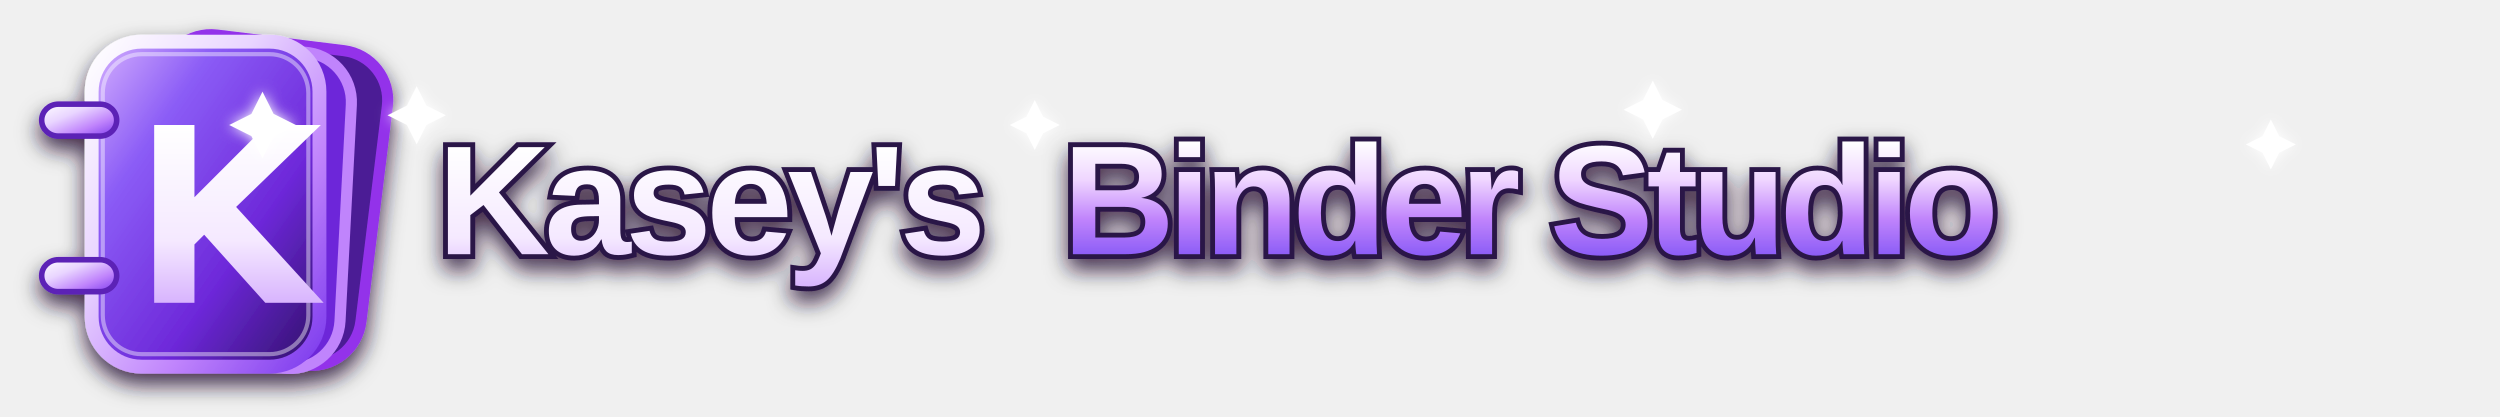
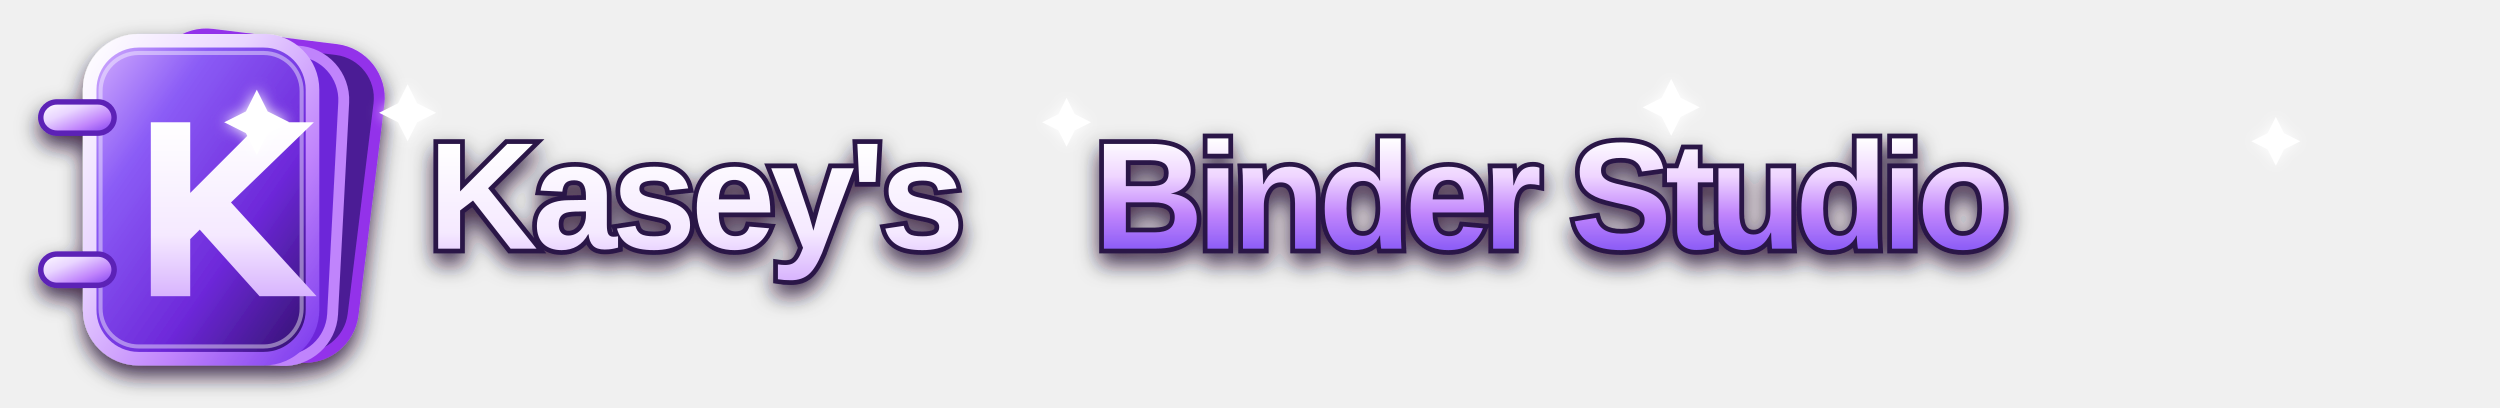
- <svg xmlns="http://www.w3.org/2000/svg" viewBox="0 0 1800 300" role="img" aria-label="Kasey's Binder Studio">
+ <svg xmlns="http://www.w3.org/2000/svg" viewBox="0 0 1840 300" role="img" aria-label="Kasey's Binder Studio">
  <defs>
    <linearGradient id="bg" x1="0" y1="0" x2="1" y2="1">
      <stop stop-color="#d8b4fe" />
      <stop offset=".28" stop-color="#8b5cf6" />
      <stop offset=".65" stop-color="#6d28d9" />
      <stop offset="1" stop-color="#2e1065" />
    </linearGradient>
    <linearGradient id="edge" x1="0" y1="0" x2="1" y2="1">
      <stop stop-color="#fff" />
      <stop offset=".35" stop-color="#e9d5ff" />
      <stop offset=".68" stop-color="#c084fc" />
      <stop offset="1" stop-color="#7c3aed" />
    </linearGradient>
    <linearGradient id="txt" x1="0" y1="0" x2="0" y2="1">
      <stop stop-color="#fff" />
      <stop offset=".34" stop-color="#efd5ff" />
      <stop offset=".68" stop-color="#c084fc" />
      <stop offset="1" stop-color="#8b5cf6" />
    </linearGradient>
    <linearGradient id="white" x1="0" y1="0" x2="0" y2="1">
      <stop stop-color="#fff" />
      <stop offset=".65" stop-color="#f5e9ff" />
      <stop offset="1" stop-color="#d8b4fe" />
    </linearGradient>
    <filter id="shadow" x="-35%" y="-35%" width="170%" height="170%">
      <feDropShadow dx="0" dy="8" stdDeviation="8" flood-color="#140426" flood-opacity=".82" />
    </filter>
    <filter id="softGlow" x="-70%" y="-70%" width="240%" height="240%">
      <feGaussianBlur stdDeviation="5" result="b" />
      <feMerge>
        <feMergeNode in="b" />
        <feMergeNode in="SourceGraphic" />
      </feMerge>
    </filter>
  </defs>
  <g transform="translate(24 16)" filter="url(#shadow)">
    <rect x="82" y="14" width="164" height="228" rx="36" fill="#4c1d95" stroke="#9333ea" stroke-width="8" transform="rotate(7 164 128)" />
    <rect x="61" y="19" width="164" height="228" rx="36" fill="#6d28d9" stroke="#c084fc" stroke-width="8" transform="rotate(3 143 133)" />
    <rect x="42" y="14" width="164" height="234" rx="36" fill="url(#bg)" stroke="url(#edge)" stroke-width="10" />
    <rect x="50" y="23" width="148" height="216" rx="28" fill="none" stroke="#fff" stroke-opacity=".42" stroke-width="3" />
    <rect x="6" y="59" width="54" height="23" rx="12" fill="url(#edge)" stroke="#5b21b6" stroke-width="4" />
    <rect x="6" y="171" width="54" height="23" rx="12" fill="url(#edge)" stroke="#5b21b6" stroke-width="4" />
    <path d="M87 74h29v52l52-52h39l-61 59 63 69h-42l-44-49-7 7v42H87z" fill="url(#white)" />
    <path d="M165 50l8 16 16 8-16 8-8 16-8-16-16-8 16-8z" fill="#fff" filter="url(#softGlow)">
      <animate attributeName="opacity" values=".55;1;.55" dur="2.4s" repeatCount="indefinite" />
    </path>
  </g>
  <g filter="url(#shadow)">
    <text x="315" y="183" font-family="Arial Black, Arial, sans-serif" font-size="112" font-weight="900" letter-spacing="-4" fill="url(#white)" stroke="#2a1747" stroke-width="7" paint-order="stroke">Kasey's</text>
-     <text x="765" y="183" font-family="Arial Black, Arial, sans-serif" font-size="112" font-weight="900" letter-spacing="-5" fill="url(#txt)" stroke="#2a1747" stroke-width="7" paint-order="stroke">Binder Studio</text>
+     <text x="805" y="183" font-family="Arial Black, Arial, sans-serif" font-size="112" font-weight="900" letter-spacing="-5" fill="url(#txt)" stroke="#2a1747" stroke-width="7" paint-order="stroke">Binder Studio</text>
  </g>
  <g fill="#fff" filter="url(#softGlow)">
    <path d="M300 62l7 14 14 7-14 7-7 14-7-14-14-7 14-7z">
      <animate attributeName="opacity" values=".15;1;.15" dur="2.8s" repeatCount="indefinite" begin=".2s" />
    </path>
-     <path d="M745 72l6 12 12 6-12 6-6 12-6-12-12-6 12-6z">
+     <path d="M785 72l6 12 12 6-12 6-6 12-6-12-12-6 12-6z">
      <animate attributeName="opacity" values=".12;1;.12" dur="3.2s" repeatCount="indefinite" begin="1.1s" />
    </path>
-     <path d="M1190 58l7 14 14 7-14 7-7 14-7-14-14-7 14-7z">
+     <path d="M1230 58l7 14 14 7-14 7-7 14-7-14-14-7 14-7z">
      <animate attributeName="opacity" values=".18;1;.18" dur="2.6s" repeatCount="indefinite" begin=".7s" />
    </path>
-     <path d="M1635 86l6 12 12 6-12 6-6 12-6-12-12-6 12-6z">
+     <path d="M1675 86l6 12 12 6-12 6-6 12-6-12-12-6 12-6z">
      <animate attributeName="opacity" values=".15;1;.15" dur="3s" repeatCount="indefinite" begin="1.6s" />
    </path>
  </g>
</svg>
